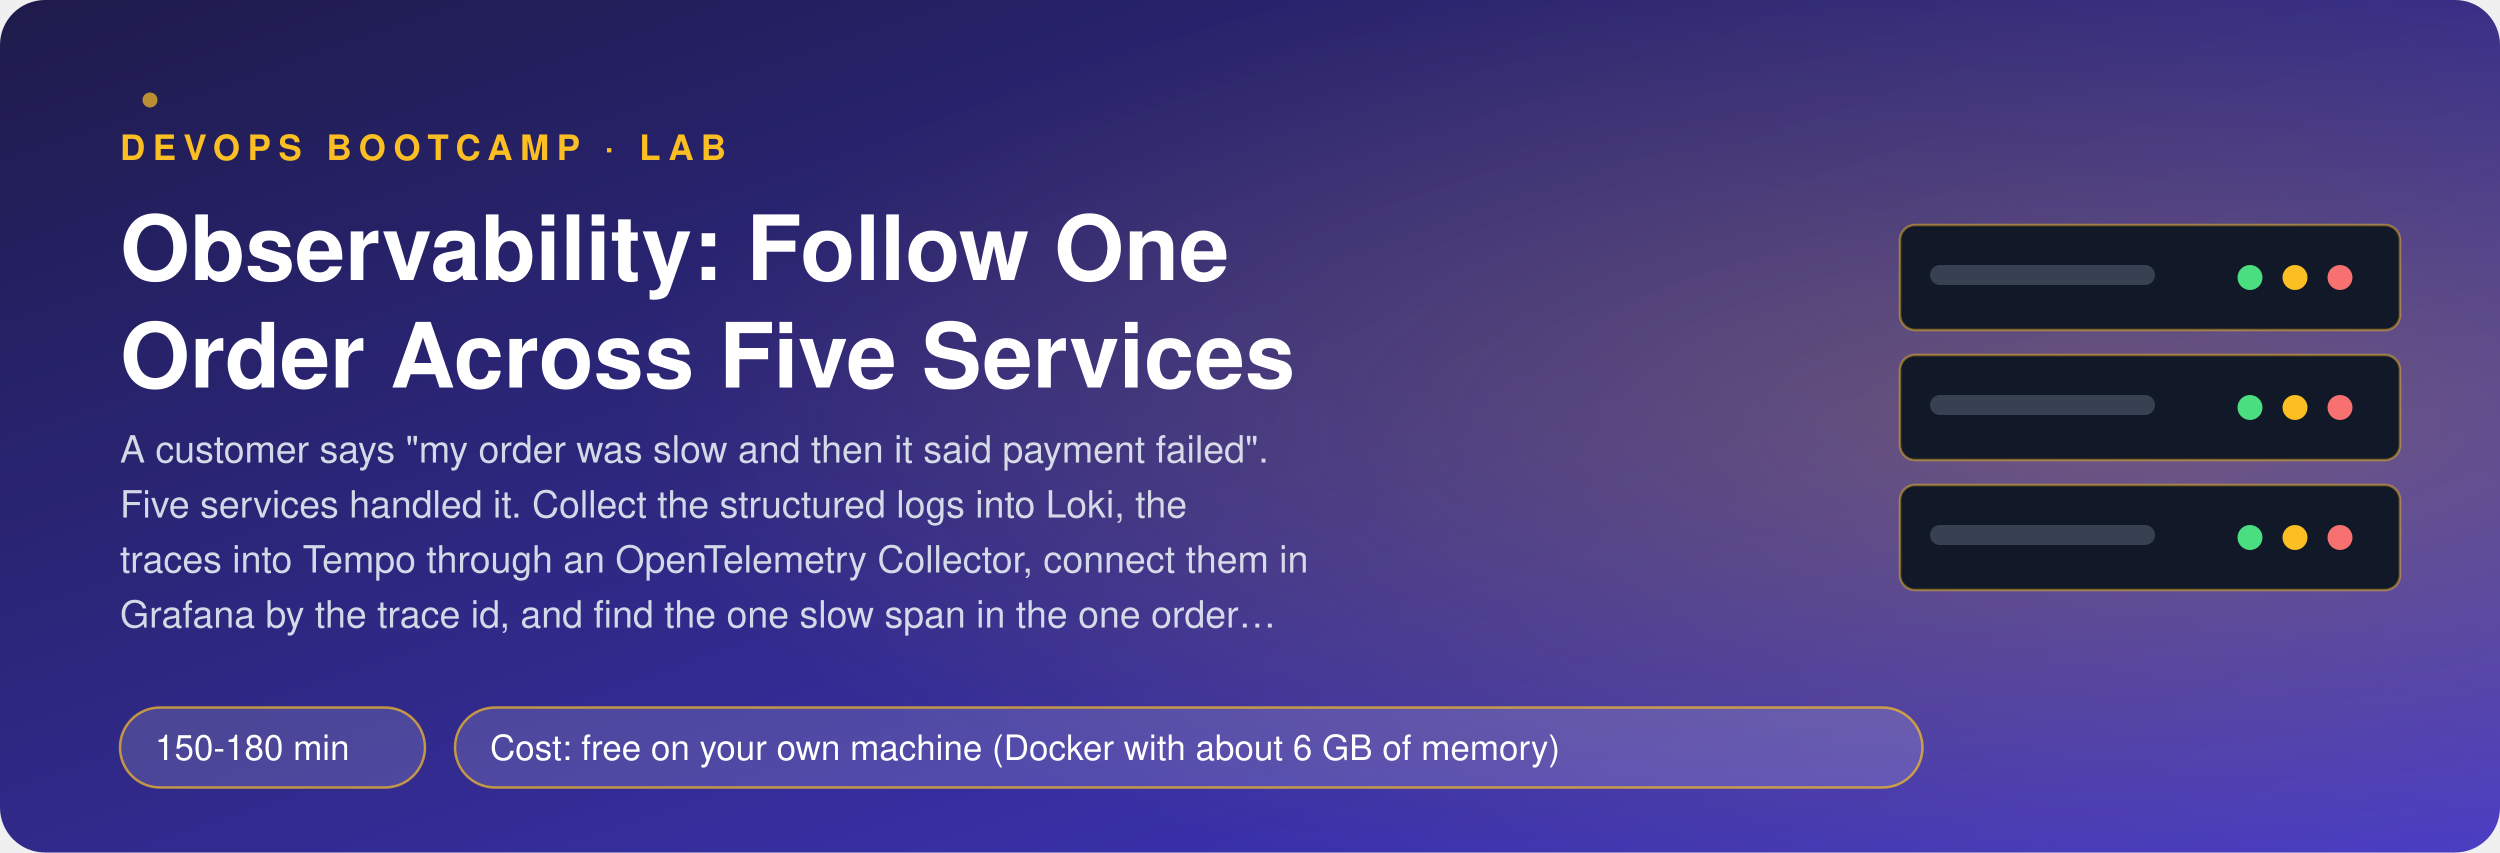
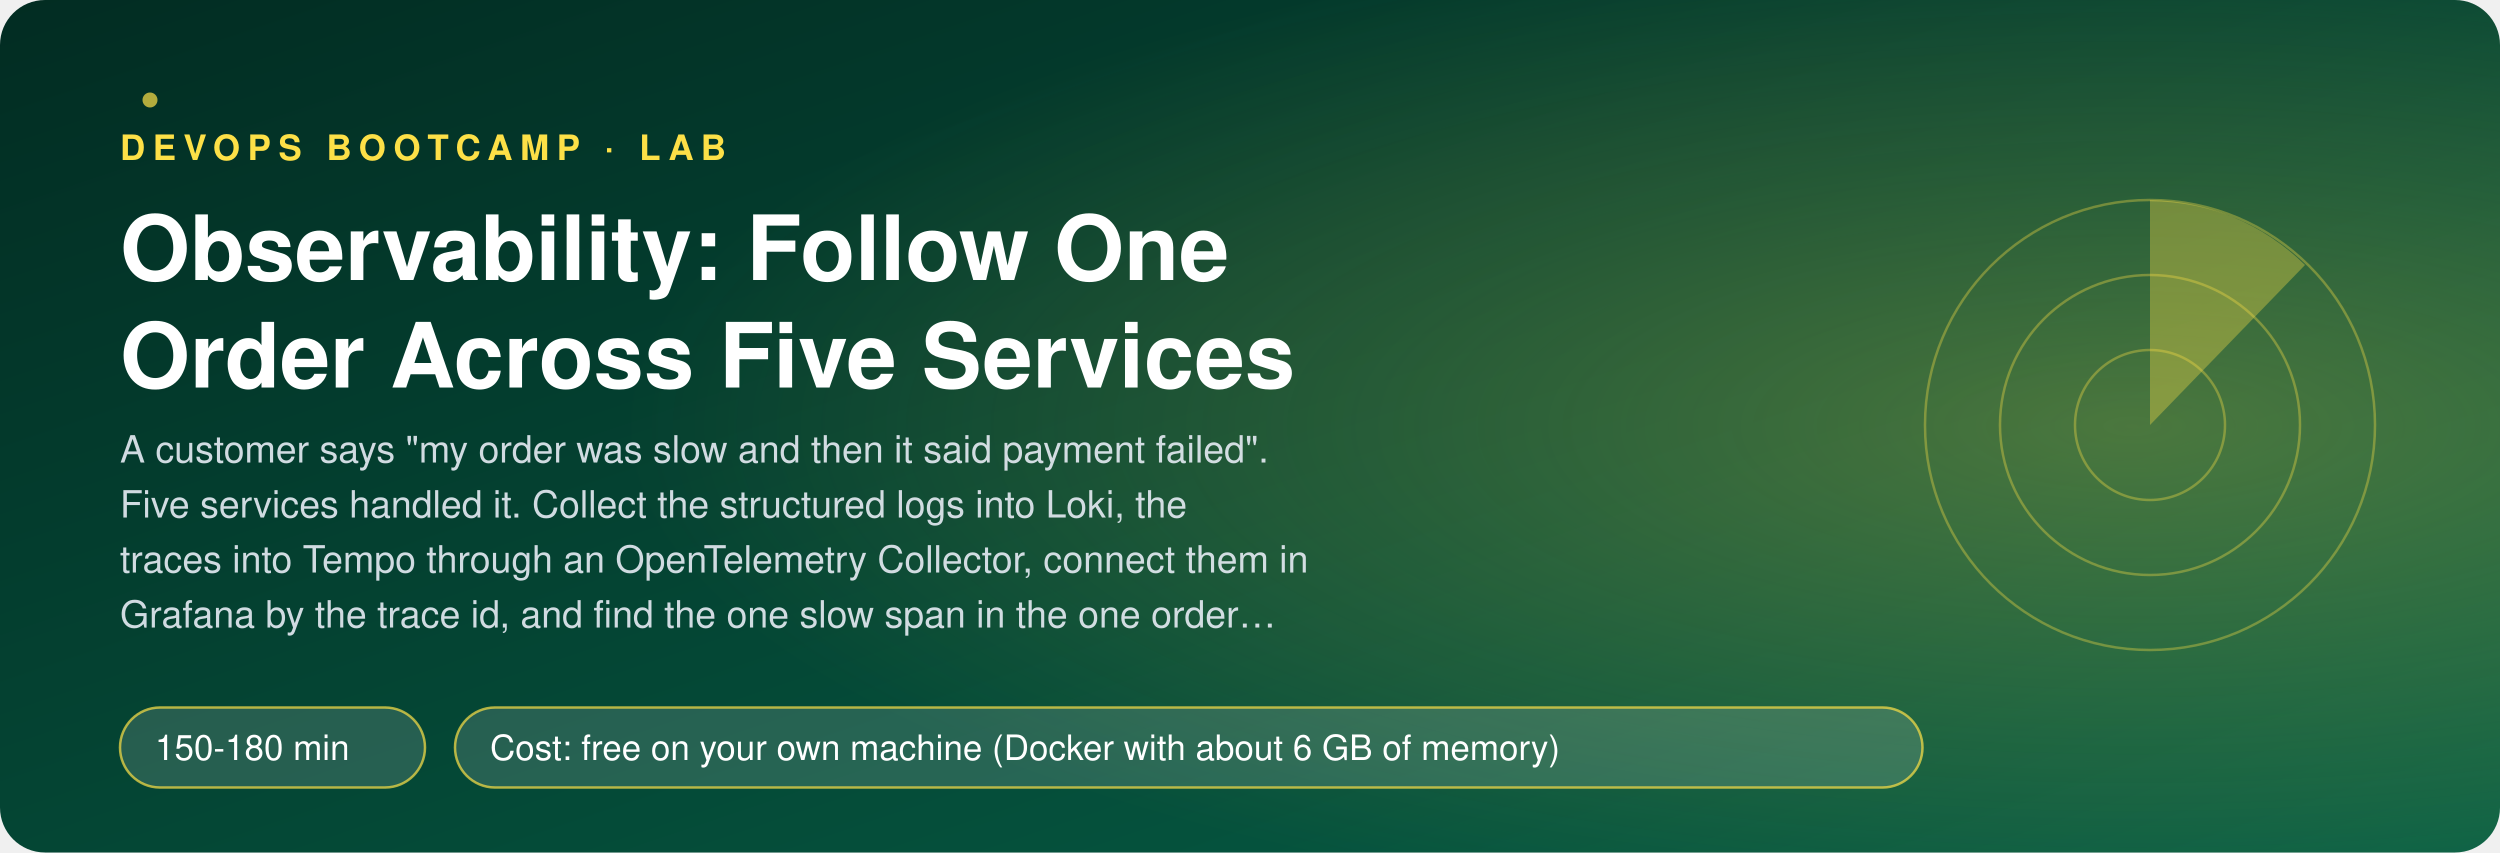
<svg xmlns="http://www.w3.org/2000/svg" width="1000" height="341" viewBox="0 0 1000 341" role="img" aria-label="Observability: Follow One Order Across Five Services">
  <defs>
    <linearGradient id="bg" x1="0" y1="0" x2="1" y2="1">
-       <stop offset="0" stop-color="#1e1b4b" />
-       <stop offset="1" stop-color="#4338ca" />
+       <stop offset="0" stop-color="#022c22" />
+       <stop offset="1" stop-color="#065f46" />
    </linearGradient>
    <radialGradient id="glow" cx=".85" cy=".5" r=".6">
-       <stop offset="0" stop-color="#fbbf24" stop-opacity=".28" />
-       <stop offset="1" stop-color="#fbbf24" stop-opacity="0" />
+       <stop offset="0" stop-color="#fde047" stop-opacity=".28" />
+       <stop offset="1" stop-color="#fde047" stop-opacity="0" />
    </radialGradient>
  </defs>
  <rect width="1000" height="341" rx="18" fill="url(#bg)" />
  <rect width="1000" height="341" rx="18" fill="url(#glow)" />
-   <circle cx="60" cy="40" r="3" fill="#fbbf24" opacity=".7">
+   <circle cx="60" cy="40" r="3" fill="#fde047" opacity=".7">
    <animate attributeName="opacity" values=".2;.9;.2" dur="3s" repeatCount="indefinite" />
  </circle>
-   <text x="48" y="64" font-size="14" letter-spacing="3" fill="#fbbf24" font-family="Segoe UI,Helvetica,Arial,sans-serif" font-weight="700">DEVOPS BOOTCAMP · LAB</text>
+   <text x="48" y="64" font-size="14" letter-spacing="3" fill="#fde047" font-family="Segoe UI,Helvetica,Arial,sans-serif" font-weight="700">DEVOPS BOOTCAMP · LAB</text>
  <text x="48" y="112" font-size="36" font-weight="800" fill="#ffffff" font-family="Segoe UI,Helvetica,Arial,sans-serif">Observability: Follow One</text>
  <text x="48" y="155" font-size="36" font-weight="800" fill="#ffffff" font-family="Segoe UI,Helvetica,Arial,sans-serif">Order Across Five Services</text>
  <text x="48" y="185" font-size="15" fill="#e2e8f0" opacity=".92" font-family="Segoe UI,Helvetica,Arial,sans-serif">A customer says "my order was slow and then it said payment failed".</text>
  <text x="48" y="207" font-size="15" fill="#e2e8f0" opacity=".92" font-family="Segoe UI,Helvetica,Arial,sans-serif">Five services handled it. Collect the structured logs into Loki, the</text>
  <text x="48" y="229" font-size="15" fill="#e2e8f0" opacity=".92" font-family="Segoe UI,Helvetica,Arial,sans-serif">traces into Tempo through an OpenTelemetry Collector, connect them in</text>
  <text x="48" y="251" font-size="15" fill="#e2e8f0" opacity=".92" font-family="Segoe UI,Helvetica,Arial,sans-serif">Grafana by the trace id, and find the one slow span in the one order…</text>
-   <rect x="48" y="283" width="122" height="32" rx="16" fill="#ffffff" fill-opacity=".14" stroke="#fbbf24" stroke-opacity=".7" />
+   <rect x="48" y="283" width="122" height="32" rx="16" fill="#ffffff" fill-opacity=".14" stroke="#fde047" stroke-opacity=".7" />
  <text x="62" y="304" font-size="14" fill="#ffffff" font-family="Segoe UI,Helvetica,Arial,sans-serif">150-180 min</text>
-   <rect x="182" y="283" width="587" height="32" rx="16" fill="#ffffff" fill-opacity=".14" stroke="#fbbf24" stroke-opacity=".7" />
+   <rect x="182" y="283" width="587" height="32" rx="16" fill="#ffffff" fill-opacity=".14" stroke="#fde047" stroke-opacity=".7" />
  <text x="196" y="304" font-size="14" fill="#ffffff" font-family="Segoe UI,Helvetica,Arial,sans-serif">Cost: free on your own machine (Docker with about 6 GB of memory)</text>
  <g transform="translate(750,70)">
-     <rect x="10" y="20" width="200" height="42" rx="6" fill="#111827" stroke="#fbbf24" stroke-opacity=".45" />
-     <rect x="22" y="36" width="90" height="8" rx="4" fill="#374151" />
-     <circle cx="150" cy="41" r="5" fill="#4ade80">
-       <animate attributeName="opacity" values="1;.15;1" dur="1.10s" repeatCount="indefinite" />
+     <circle cx="110" cy="100" r="30" fill="none" stroke="#fde047" stroke-opacity=".35" />
+     <circle cx="110" cy="100" r="60" fill="none" stroke="#fde047" stroke-opacity=".35" />
+     <circle cx="110" cy="100" r="90" fill="none" stroke="#fde047" stroke-opacity=".35" />
+     <path d="M110 100 L110 10 A90 90 0 0 1 172 36 Z" fill="#fde047" opacity=".35">
+       <animateTransform attributeName="transform" type="rotate" from="0 110 100" to="360 110 100" dur="4s" repeatCount="indefinite" />
+     </path>
+     <circle cx="150" cy="60" r="5" fill="#fde047" opacity="0">
+       <animate attributeName="opacity" values="0;1;0" dur="4s" begin="0.0s" repeatCount="indefinite" />
    </circle>
-     <circle cx="168" cy="41" r="5" fill="#fbbf24">
-       <animate attributeName="opacity" values="1;.15;1" dur="1.30s" repeatCount="indefinite" />
+     <circle cx="70" cy="120" r="5" fill="#fde047" opacity="0">
+       <animate attributeName="opacity" values="0;1;0" dur="4s" begin="1.3s" repeatCount="indefinite" />
    </circle>
-     <circle cx="186" cy="41" r="5" fill="#f87171">
-       <animate attributeName="opacity" values="1;.15;1" dur="1.50s" repeatCount="indefinite" />
+     <circle cx="140" cy="140" r="5" fill="#fde047" opacity="0">
+       <animate attributeName="opacity" values="0;1;0" dur="4s" begin="2.6s" repeatCount="indefinite" />
    </circle>
-     <rect x="10" y="72" width="200" height="42" rx="6" fill="#111827" stroke="#fbbf24" stroke-opacity=".45" />
-     <rect x="22" y="88" width="90" height="8" rx="4" fill="#374151" />
-     <circle cx="150" cy="93" r="5" fill="#4ade80">
-       <animate attributeName="opacity" values="1;.15;1" dur="1.45s" repeatCount="indefinite" />
-     </circle>
-     <circle cx="168" cy="93" r="5" fill="#fbbf24">
-       <animate attributeName="opacity" values="1;.15;1" dur="1.65s" repeatCount="indefinite" />
-     </circle>
-     <circle cx="186" cy="93" r="5" fill="#f87171">
-       <animate attributeName="opacity" values="1;.15;1" dur="1.85s" repeatCount="indefinite" />
-     </circle>
-     <rect x="10" y="124" width="200" height="42" rx="6" fill="#111827" stroke="#fbbf24" stroke-opacity=".45" />
-     <rect x="22" y="140" width="90" height="8" rx="4" fill="#374151" />
-     <circle cx="150" cy="145" r="5" fill="#4ade80">
-       <animate attributeName="opacity" values="1;.15;1" dur="1.80s" repeatCount="indefinite" />
-     </circle>
-     <circle cx="168" cy="145" r="5" fill="#fbbf24">
-       <animate attributeName="opacity" values="1;.15;1" dur="2.00s" repeatCount="indefinite" />
-     </circle>
-     <circle cx="186" cy="145" r="5" fill="#f87171">
-       <animate attributeName="opacity" values="1;.15;1" dur="2.20s" repeatCount="indefinite" />
-     </circle>
-     <animateTransform attributeName="transform" type="translate" values="0,0;0,-4;0,0" dur="4s" repeatCount="indefinite" additive="sum" />
  </g>
</svg>
